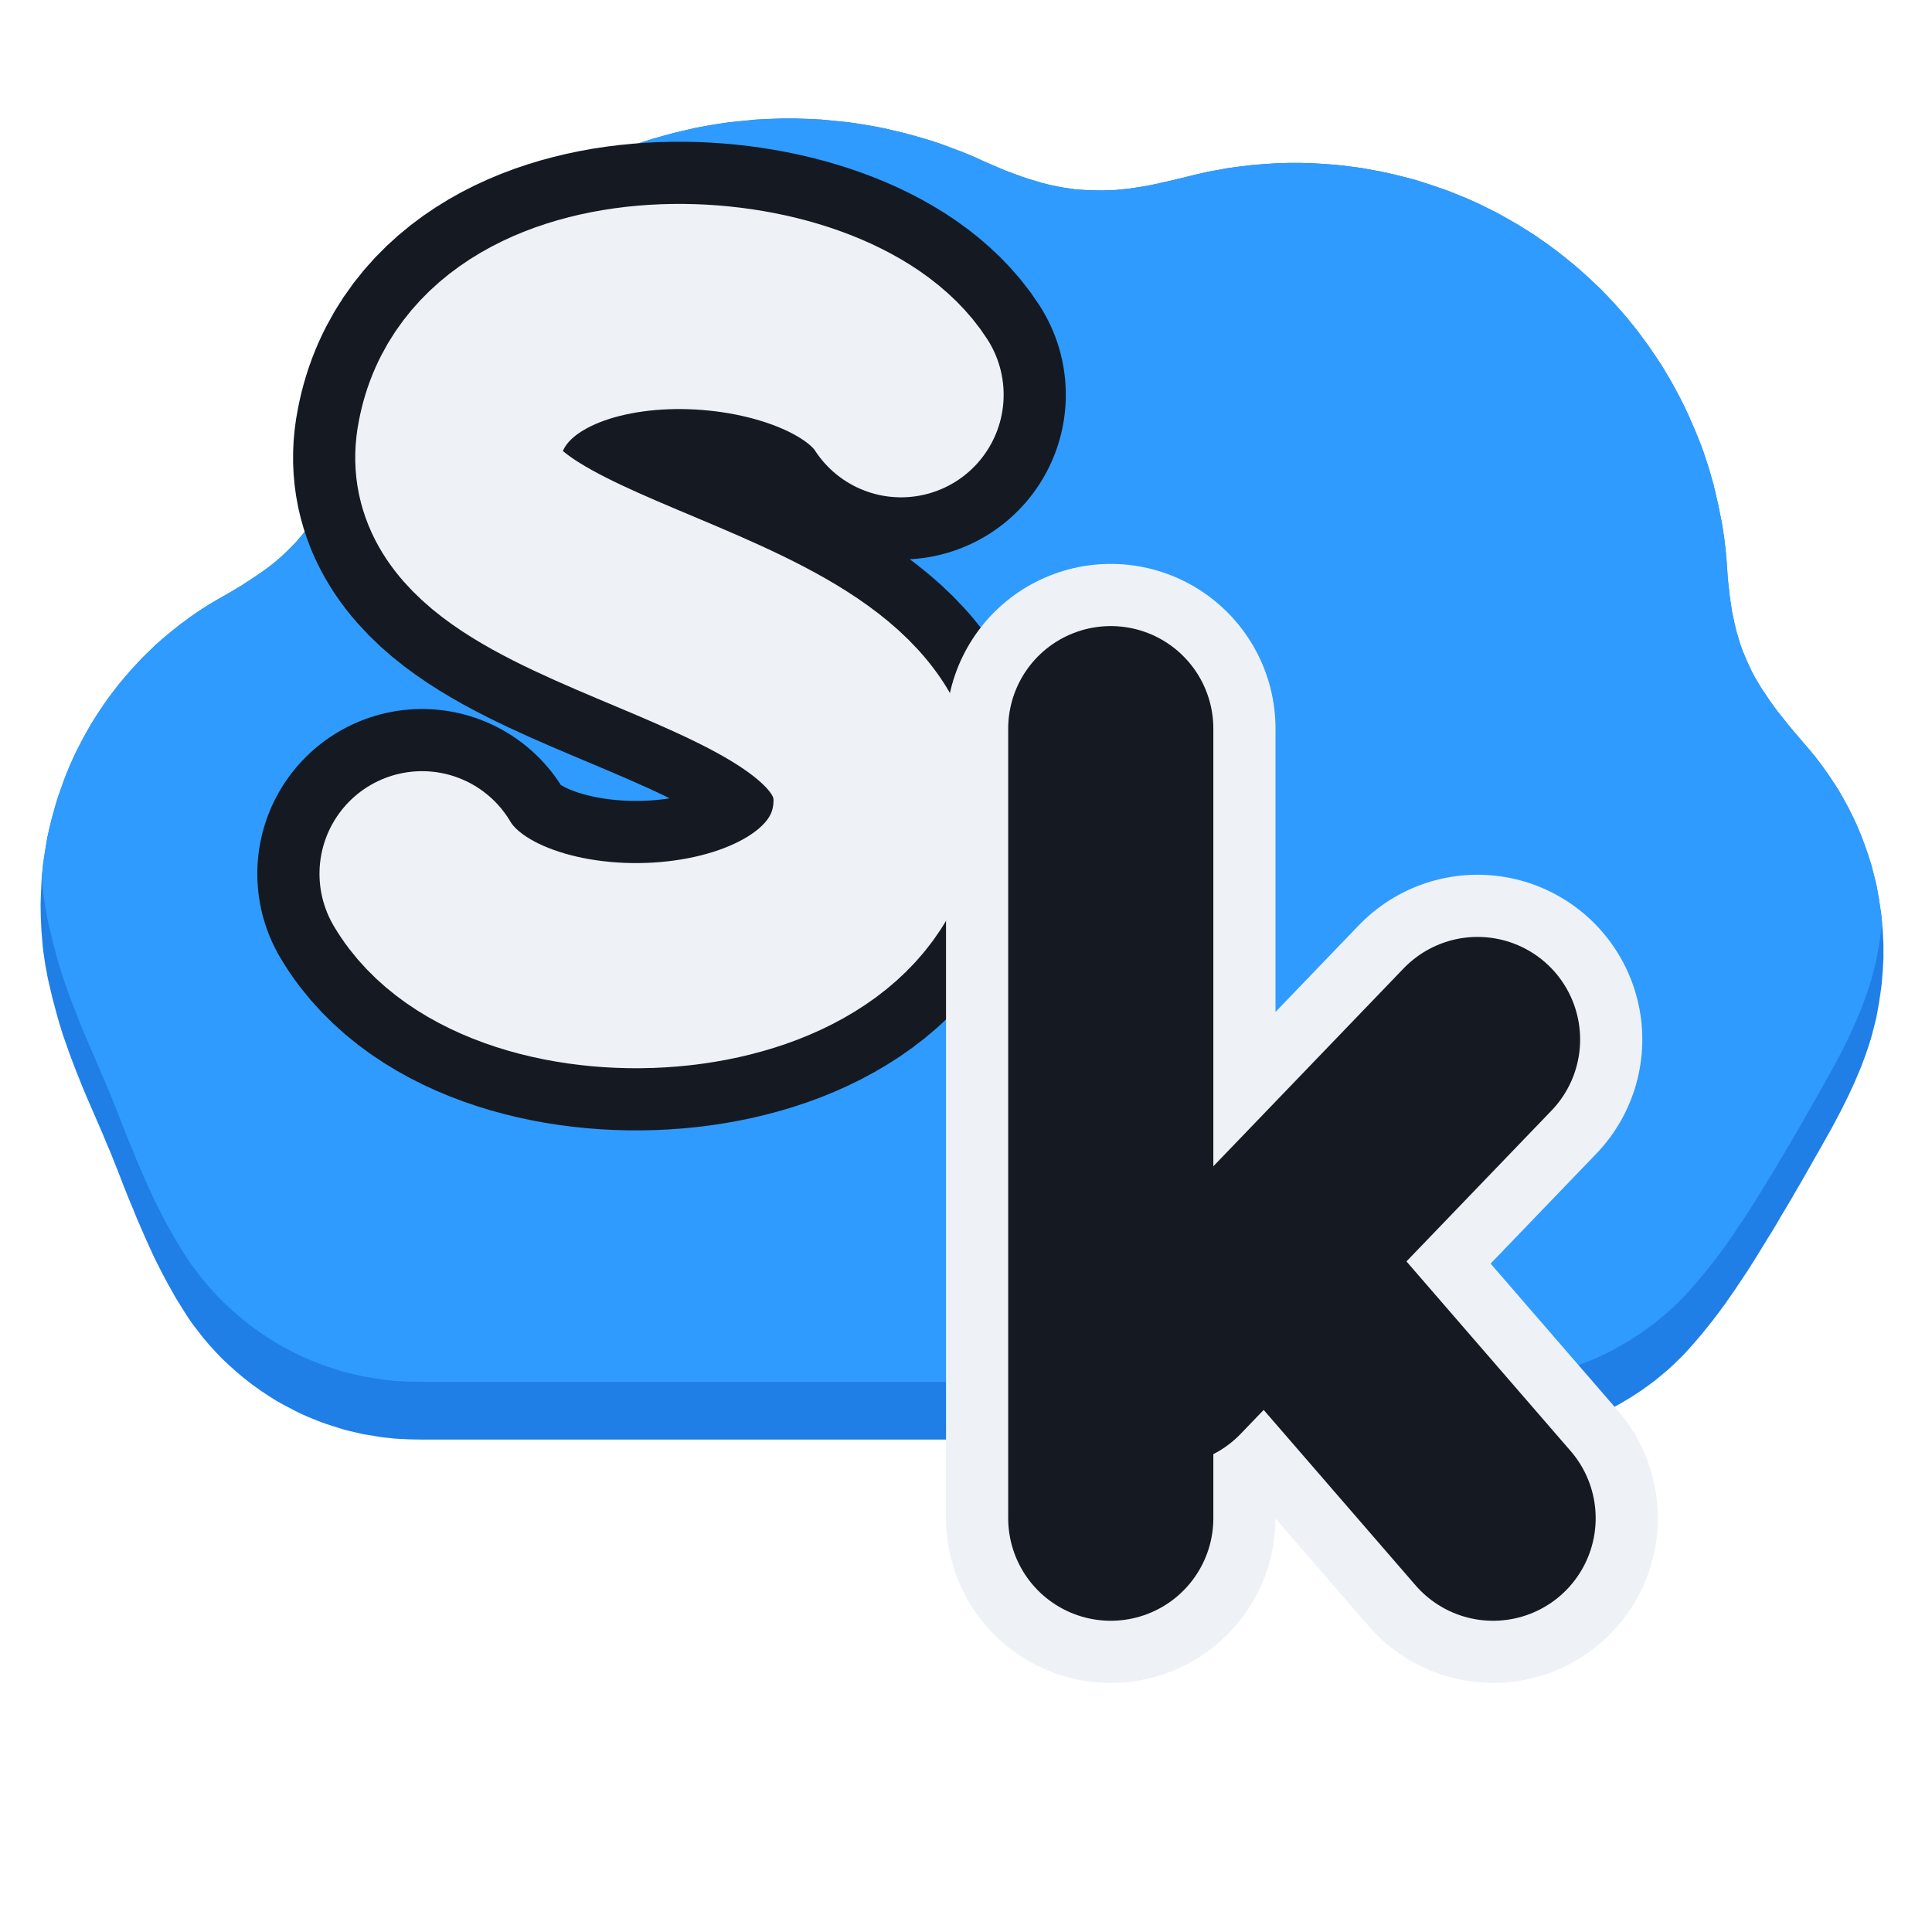
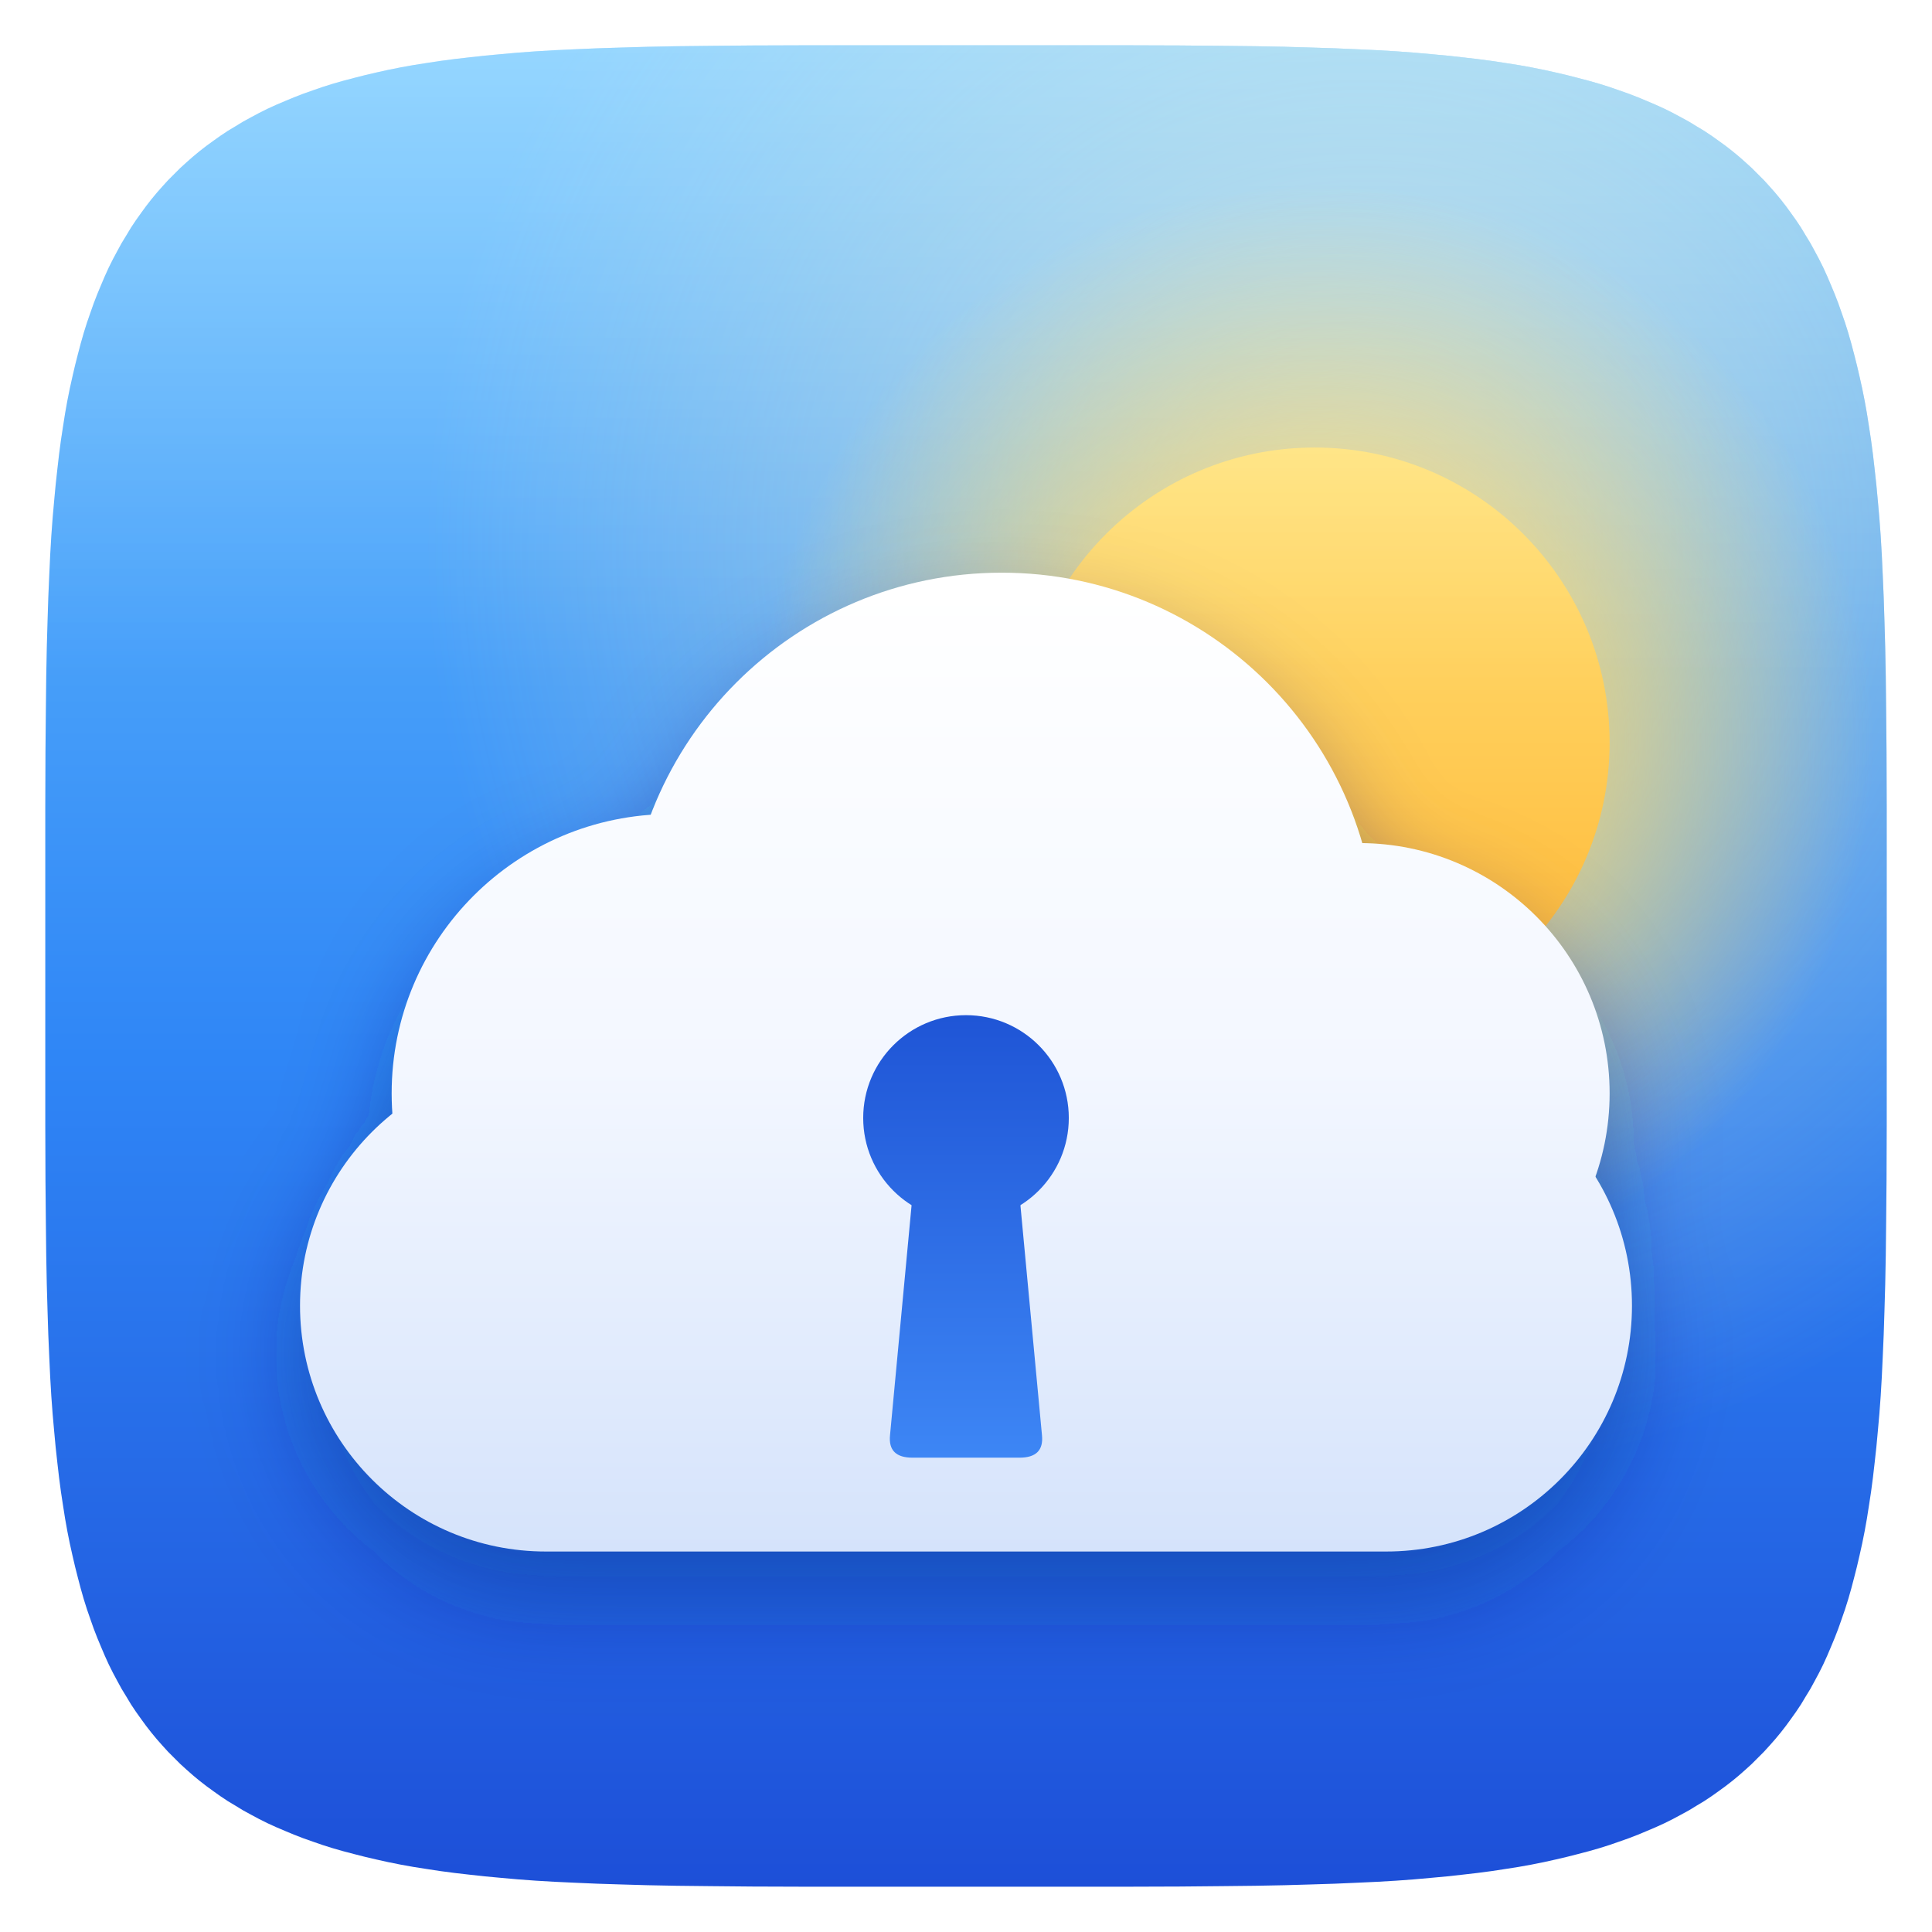
<svg xmlns="http://www.w3.org/2000/svg" viewBox="0 0 1024 1024">
-   <g transform="translate(512 512) scale(1.1768) translate(-541.8 -636.7)">
-     <defs>
-       <clipPath id="cb">
-         <path d="M126.0 592.2 L125.5 597.0 L125.2 603.0 L125.0 609.0 L125.1 615.0 L125.4 621.0 L125.9 627.0 L126.2 630.0 L127.1 636.0 L128.2 642.0 L129.0 645.5 L130.3 651.0 L131.9 657.0 L132.7 660.0 L134.5 666.0 L135.5 669.0 L137.6 675.0 L138.7 678.0 L141.0 684.0 L142.2 687.0 L144.0 691.5 L145.9 696.0 L147.2 699.0 L149.8 705.0 L151.1 708.0 L153.0 712.4 L154.9 717.0 L156.2 720.0 L158.6 726.0 L159.8 729.0 L162.0 734.7 L163.3 738.0 L165.0 742.2 L167.0 747.0 L168.2 750.0 L170.8 756.0 L172.1 759.0 L174.0 763.2 L176.2 768.0 L177.7 771.0 L180.0 775.5 L182.4 780.0 L184.1 783.0 L186.0 786.4 L189.0 791.2 L191.4 795.0 L193.5 798.0 L195.8 801.0 L198.1 804.0 L201.0 807.4 L204.0 810.7 L207.0 813.8 L210.0 816.6 L213.0 819.3 L216.2 822.0 L220.0 825.0 L224.2 828.0 L228.0 830.5 L231.0 832.4 L234.0 834.1 L239.5 837.0 L243.0 838.7 L246.0 840.0 L252.0 842.4 L255.0 843.4 L261.0 845.3 L264.0 846.1 L270.0 847.5 L276.0 848.5 L279.2 849.0 L285.0 849.6 L291.0 849.9 L297.0 850.0 L303.0 850.0 L309.0 850.0 L315.0 850.0 L321.0 850.0 L327.0 850.0 L333.0 850.0 L339.0 850.0 L345.0 850.0 L351.0 850.0 L357.0 850.0 L363.0 850.0 L369.0 850.0 L375.0 850.0 L381.0 850.0 L387.0 850.0 L393.0 850.0 L399.0 850.0 L405.0 850.0 L411.0 850.0 L417.0 850.0 L423.0 850.0 L429.0 850.0 L435.0 850.0 L441.0 850.0 L447.0 850.0 L453.0 850.0 L459.0 850.0 L465.0 850.0 L471.0 850.0 L477.0 850.0 L483.0 850.0 L489.0 850.0 L495.0 850.0 L501.0 850.0 L507.0 850.0 L513.0 850.0 L519.0 850.0 L525.0 850.0 L531.0 850.0 L537.0 850.0 L543.0 850.0 L549.0 850.0 L555.0 850.0 L561.0 850.0 L567.0 850.0 L573.0 850.0 L579.0 850.0 L585.0 850.0 L591.0 850.0 L597.0 850.0 L603.0 850.0 L609.0 850.0 L615.0 850.0 L621.0 850.0 L627.0 850.0 L633.0 850.0 L639.0 850.0 L645.0 850.0 L651.0 850.0 L657.0 850.0 L663.0 850.0 L669.0 850.0 L675.0 850.0 L681.0 850.0 L687.0 850.0 L693.0 850.0 L699.0 850.0 L705.0 850.0 L711.0 850.0 L717.0 850.0 L723.0 850.0 L729.0 850.0 L735.0 850.0 L741.0 850.0 L747.0 850.0 L753.0 850.0 L759.0 850.0 L765.0 850.0 L771.0 850.0 L777.0 850.0 L783.0 849.7 L789.0 849.2 L792.0 848.8 L798.0 847.9 L804.0 846.6 L807.0 845.8 L813.0 844.1 L816.2 843.0 L822.0 840.8 L825.0 839.6 L830.5 837.0 L834.0 835.2 L837.0 833.5 L841.2 831.0 L845.8 828.0 L849.0 825.7 L852.0 823.5 L855.0 821.0 L858.0 818.5 L861.0 815.7 L864.0 812.8 L867.0 809.6 L870.0 806.2 L873.0 802.7 L876.0 799.0 L879.0 795.2 L881.4 792.0 L883.6 789.0 L885.7 786.0 L888.0 782.7 L891.0 778.2 L893.8 774.0 L895.7 771.0 L897.6 768.0 L900.0 764.1 L903.0 759.2 L905.0 756.0 L906.8 753.0 L909.0 749.2 L912.0 744.2 L913.9 741.0 L915.6 738.0 L918.0 733.9 L920.8 729.0 L922.5 726.0 L924.2 723.0 L927.0 718.1 L929.3 714.0 L931.0 711.0 L933.0 707.3 L935.8 702.0 L937.3 699.0 L939.0 695.6 L941.6 690.0 L942.9 687.0 L945.0 682.0 L946.5 678.0 L948.0 673.7 L949.5 669.0 L951.0 663.2 L951.8 660.0 L952.9 654.0 L953.8 648.0 L954.2 645.0 L954.7 639.0 L955.0 633.0 L955.0 627.0 L954.7 621.0 L954.2 615.0 L953.8 612.0 L952.9 606.0 L951.8 600.0 L951.0 596.8 L949.5 591.0 L948.0 586.3 L946.5 582.0 L945.0 578.0 L942.9 573.0 L941.5 570.0 L939.0 565.0 L936.8 561.0 L935.1 558.0 L933.0 554.7 L930.0 550.2 L927.0 546.0 L924.0 542.1 L921.0 538.5 L918.0 535.0 L915.0 531.5 L912.1 528.0 L909.7 525.0 L907.3 522.0 L905.1 519.0 L903.0 516.0 L900.0 511.5 L897.3 507.0 L895.7 504.0 L894.0 500.4 L891.7 495.0 L890.6 492.0 L888.8 486.0 L888.0 482.7 L886.8 477.0 L885.9 471.0 L885.2 465.0 L884.9 462.0 L884.5 456.0 L884.0 450.0 L883.3 444.0 L882.4 438.0 L881.8 435.0 L880.6 429.0 L879.2 423.0 L878.5 420.0 L876.8 414.0 L875.9 411.0 L873.9 405.0 L872.8 402.0 L870.4 396.0 L869.1 393.0 L867.0 388.2 L865.0 384.0 L863.5 381.0 L861.0 376.3 L858.6 372.0 L856.8 369.0 L855.0 366.0 L852.0 361.5 L849.0 357.1 L846.7 354.0 L844.5 351.0 L842.1 348.0 L839.7 345.0 L837.0 341.9 L834.0 338.5 L831.0 335.3 L828.0 332.2 L825.0 329.3 L822.0 326.5 L819.0 323.8 L815.8 321.0 L812.1 318.0 L808.3 315.0 L804.3 312.0 L801.0 309.7 L798.0 307.6 L795.0 305.7 L790.7 303.0 L786.0 300.3 L783.0 298.6 L780.0 297.0 L774.0 294.0 L771.0 292.6 L767.4 291.0 L762.0 288.8 L759.0 287.6 L753.0 285.5 L750.0 284.5 L744.0 282.6 L741.0 281.8 L735.0 280.3 L729.3 279.0 L726.0 278.4 L720.0 277.3 L714.0 276.5 L709.7 276.0 L705.0 275.6 L699.0 275.2 L693.0 275.0 L687.0 275.0 L681.0 275.2 L675.0 275.6 L670.3 276.0 L666.0 276.5 L660.0 277.3 L654.0 278.4 L650.7 279.0 L645.0 280.3 L639.0 281.8 L636.0 282.5 L630.0 283.9 L624.9 285.0 L621.0 285.7 L615.0 286.6 L609.0 287.2 L603.0 287.4 L597.0 287.3 L591.0 286.9 L585.0 286.0 L580.0 285.0 L576.0 284.0 L570.0 282.2 L567.0 281.2 L561.0 279.0 L558.0 277.8 L553.8 276.0 L549.0 273.9 L546.0 272.5 L540.0 270.0 L537.0 268.9 L532.0 267.0 L528.0 265.6 L522.8 264.0 L519.0 262.9 L513.0 261.3 L510.0 260.6 L504.0 259.2 L498.0 258.1 L495.0 257.6 L489.0 256.7 L483.0 256.1 L477.0 255.5 L471.0 255.2 L465.0 255.0 L459.0 255.0 L453.0 255.2 L447.0 255.5 L441.0 256.1 L435.0 256.7 L429.0 257.6 L426.0 258.1 L420.0 259.2 L414.0 260.6 L411.0 261.3 L405.0 262.9 L401.2 264.0 L396.0 265.6 L392.0 267.0 L387.0 268.9 L384.0 270.0 L378.0 272.5 L375.0 273.9 L370.5 276.0 L366.0 278.2 L363.0 279.8 L359.0 282.0 L354.0 284.9 L351.0 286.7 L348.0 288.6 L344.4 291.0 L340.1 294.0 L336.0 297.0 L332.1 300.0 L328.4 303.0 L324.8 306.0 L321.4 309.0 L318.2 312.0 L315.0 315.0 L312.0 318.0 L309.1 321.0 L306.4 324.0 L303.7 327.0 L301.1 330.0 L298.7 333.0 L296.3 336.0 L291.8 342.0 L289.7 345.0 L287.6 348.0 L285.0 352.0 L282.0 356.8 L280.1 360.0 L278.4 363.0 L276.0 367.5 L273.7 372.0 L272.3 375.0 L270.0 379.9 L268.2 384.0 L267.0 387.1 L264.7 393.0 L263.7 396.0 L261.7 402.0 L260.8 405.0 L258.9 411.0 L257.9 414.0 L255.6 420.0 L254.4 423.0 L252.0 428.1 L249.9 432.0 L248.1 435.0 L246.0 438.2 L243.0 442.3 L240.0 445.8 L237.0 448.9 L234.0 451.8 L231.0 454.4 L228.0 456.8 L225.0 459.0 L220.6 462.0 L216.0 465.0 L213.0 466.8 L210.0 468.6 L205.8 471.0 L201.0 473.8 L198.0 475.7 L195.0 477.7 L191.7 480.0 L187.7 483.0 L183.9 486.0 L180.3 489.0 L177.0 491.9 L174.0 494.8 L171.0 497.7 L168.0 500.9 L165.2 504.0 L162.6 507.0 L160.1 510.0 L157.8 513.0 L155.5 516.0 L153.0 519.6 L150.0 524.1 L147.6 528.0 L145.9 531.0 L144.0 534.4 L141.1 540.0 L139.7 543.0 L138.0 546.8 L135.9 552.0 L134.8 555.0 L132.7 561.0 L131.8 564.0 L130.1 570.0 L129.0 574.5 L128.0 579.0 L127.0 585.0 L126.1 591.0Z" />
-       </clipPath>
-     </defs>
-     <path d="M126.0 592.2 L125.5 597.0 L125.2 603.0 L125.0 609.0 L125.1 615.0 L125.4 621.0 L125.9 627.0 L126.2 630.0 L127.1 636.0 L128.2 642.0 L129.0 645.5 L130.3 651.0 L131.9 657.0 L132.7 660.0 L134.5 666.0 L135.5 669.0 L137.6 675.0 L138.7 678.0 L141.0 684.0 L142.2 687.0 L144.0 691.5 L145.9 696.0 L147.2 699.0 L149.8 705.0 L151.1 708.0 L153.0 712.4 L154.9 717.0 L156.2 720.0 L158.6 726.0 L159.8 729.0 L162.0 734.7 L163.3 738.0 L165.0 742.2 L167.0 747.0 L168.2 750.0 L170.8 756.0 L172.1 759.0 L174.0 763.2 L176.2 768.0 L177.7 771.0 L180.0 775.5 L182.4 780.0 L184.1 783.0 L186.0 786.4 L189.0 791.2 L191.4 795.0 L193.5 798.0 L195.8 801.0 L198.1 804.0 L201.0 807.4 L204.0 810.7 L207.0 813.8 L210.0 816.6 L213.0 819.3 L216.2 822.0 L220.0 825.0 L224.2 828.0 L228.0 830.5 L231.0 832.4 L234.0 834.1 L239.5 837.0 L243.0 838.7 L246.0 840.0 L252.0 842.4 L255.0 843.4 L261.0 845.3 L264.0 846.1 L270.0 847.5 L276.0 848.5 L279.2 849.0 L285.0 849.6 L291.0 849.9 L297.0 850.0 L303.0 850.0 L309.0 850.0 L315.0 850.0 L321.0 850.0 L327.0 850.0 L333.0 850.0 L339.0 850.0 L345.0 850.0 L351.0 850.0 L357.0 850.0 L363.0 850.0 L369.0 850.0 L375.0 850.0 L381.0 850.0 L387.0 850.0 L393.0 850.0 L399.0 850.0 L405.0 850.0 L411.0 850.0 L417.0 850.0 L423.0 850.0 L429.0 850.0 L435.0 850.0 L441.0 850.0 L447.0 850.0 L453.0 850.0 L459.0 850.0 L465.0 850.0 L471.0 850.0 L477.0 850.0 L483.0 850.0 L489.0 850.0 L495.0 850.0 L501.0 850.0 L507.0 850.0 L513.0 850.0 L519.0 850.0 L525.0 850.0 L531.0 850.0 L537.0 850.0 L543.0 850.0 L549.0 850.0 L555.0 850.0 L561.0 850.0 L567.0 850.0 L573.0 850.0 L579.0 850.0 L585.0 850.0 L591.0 850.0 L597.0 850.0 L603.0 850.0 L609.0 850.0 L615.0 850.0 L621.0 850.0 L627.0 850.0 L633.0 850.0 L639.0 850.0 L645.0 850.0 L651.0 850.0 L657.0 850.0 L663.0 850.0 L669.0 850.0 L675.0 850.0 L681.0 850.0 L687.0 850.0 L693.0 850.0 L699.0 850.0 L705.0 850.0 L711.0 850.0 L717.0 850.0 L723.0 850.0 L729.0 850.0 L735.0 850.0 L741.0 850.0 L747.0 850.0 L753.0 850.0 L759.0 850.0 L765.0 850.0 L771.0 850.0 L777.0 850.0 L783.0 849.7 L789.0 849.2 L792.0 848.8 L798.0 847.9 L804.0 846.6 L807.0 845.8 L813.0 844.1 L816.2 843.0 L822.0 840.8 L825.0 839.6 L830.5 837.0 L834.0 835.2 L837.0 833.5 L841.2 831.0 L845.8 828.0 L849.0 825.7 L852.0 823.5 L855.0 821.0 L858.0 818.5 L861.0 815.7 L864.0 812.8 L867.0 809.6 L870.0 806.2 L873.0 802.7 L876.0 799.0 L879.0 795.2 L881.4 792.0 L883.6 789.0 L885.7 786.0 L888.0 782.7 L891.0 778.2 L893.8 774.0 L895.7 771.0 L897.6 768.0 L900.0 764.1 L903.0 759.2 L905.0 756.0 L906.8 753.0 L909.0 749.2 L912.0 744.2 L913.9 741.0 L915.6 738.0 L918.0 733.9 L920.8 729.0 L922.5 726.0 L924.2 723.0 L927.0 718.1 L929.3 714.0 L931.0 711.0 L933.0 707.3 L935.8 702.0 L937.3 699.0 L939.0 695.6 L941.6 690.0 L942.9 687.0 L945.0 682.0 L946.5 678.0 L948.0 673.7 L949.5 669.0 L951.0 663.2 L951.8 660.0 L952.9 654.0 L953.8 648.0 L954.2 645.0 L954.7 639.0 L955.0 633.0 L955.0 627.0 L954.7 621.0 L954.2 615.0 L953.8 612.0 L952.9 606.0 L951.8 600.0 L951.0 596.8 L949.5 591.0 L948.0 586.3 L946.5 582.0 L945.0 578.0 L942.9 573.0 L941.5 570.0 L939.0 565.0 L936.8 561.0 L935.1 558.0 L933.0 554.7 L930.0 550.2 L927.0 546.0 L924.0 542.1 L921.0 538.5 L918.0 535.0 L915.0 531.5 L912.1 528.0 L909.7 525.0 L907.3 522.0 L905.1 519.0 L903.0 516.0 L900.0 511.5 L897.3 507.0 L895.7 504.0 L894.0 500.4 L891.7 495.0 L890.6 492.0 L888.8 486.0 L888.0 482.7 L886.8 477.0 L885.9 471.0 L885.2 465.0 L884.9 462.0 L884.5 456.0 L884.0 450.0 L883.3 444.0 L882.4 438.0 L881.8 435.0 L880.6 429.0 L879.2 423.0 L878.5 420.0 L876.8 414.0 L875.9 411.0 L873.9 405.0 L872.8 402.0 L870.4 396.0 L869.1 393.0 L867.0 388.2 L865.0 384.0 L863.5 381.0 L861.0 376.3 L858.6 372.0 L856.8 369.0 L855.0 366.0 L852.0 361.5 L849.0 357.1 L846.7 354.0 L844.5 351.0 L842.1 348.0 L839.7 345.0 L837.0 341.9 L834.0 338.5 L831.0 335.3 L828.0 332.2 L825.0 329.3 L822.0 326.5 L819.0 323.8 L815.8 321.0 L812.1 318.0 L808.3 315.0 L804.3 312.0 L801.0 309.7 L798.0 307.6 L795.0 305.7 L790.7 303.0 L786.0 300.3 L783.0 298.6 L780.0 297.0 L774.0 294.0 L771.0 292.6 L767.4 291.0 L762.0 288.8 L759.0 287.6 L753.0 285.5 L750.0 284.5 L744.0 282.6 L741.0 281.8 L735.0 280.3 L729.3 279.0 L726.0 278.4 L720.0 277.3 L714.0 276.5 L709.7 276.0 L705.0 275.6 L699.0 275.2 L693.0 275.0 L687.0 275.0 L681.0 275.2 L675.0 275.6 L670.3 276.0 L666.0 276.5 L660.0 277.3 L654.0 278.4 L650.7 279.0 L645.0 280.3 L639.0 281.8 L636.0 282.5 L630.0 283.9 L624.9 285.0 L621.0 285.7 L615.0 286.6 L609.0 287.2 L603.0 287.4 L597.0 287.3 L591.0 286.9 L585.0 286.0 L580.0 285.0 L576.0 284.0 L570.0 282.2 L567.0 281.2 L561.0 279.0 L558.0 277.8 L553.8 276.0 L549.0 273.9 L546.0 272.5 L540.0 270.0 L537.0 268.9 L532.0 267.0 L528.0 265.6 L522.8 264.0 L519.0 262.9 L513.0 261.3 L510.0 260.6 L504.0 259.2 L498.0 258.1 L495.0 257.6 L489.0 256.7 L483.0 256.1 L477.0 255.5 L471.0 255.2 L465.0 255.0 L459.0 255.0 L453.0 255.2 L447.0 255.5 L441.0 256.1 L435.0 256.7 L429.0 257.6 L426.0 258.1 L420.0 259.2 L414.0 260.6 L411.0 261.3 L405.0 262.9 L401.2 264.0 L396.0 265.6 L392.0 267.0 L387.0 268.9 L384.0 270.0 L378.0 272.5 L375.0 273.9 L370.5 276.0 L366.0 278.2 L363.0 279.8 L359.0 282.0 L354.0 284.9 L351.0 286.7 L348.0 288.6 L344.4 291.0 L340.1 294.0 L336.0 297.0 L332.1 300.0 L328.4 303.0 L324.8 306.0 L321.4 309.0 L318.2 312.0 L315.0 315.0 L312.0 318.0 L309.1 321.0 L306.4 324.0 L303.7 327.0 L301.1 330.0 L298.7 333.0 L296.3 336.0 L291.8 342.0 L289.7 345.0 L287.6 348.0 L285.0 352.0 L282.0 356.8 L280.1 360.0 L278.4 363.0 L276.0 367.5 L273.7 372.0 L272.3 375.0 L270.0 379.9 L268.2 384.0 L267.0 387.1 L264.7 393.0 L263.7 396.0 L261.7 402.0 L260.8 405.0 L258.9 411.0 L257.9 414.0 L255.6 420.0 L254.4 423.0 L252.0 428.1 L249.9 432.0 L248.1 435.0 L246.0 438.2 L243.0 442.3 L240.0 445.8 L237.0 448.9 L234.0 451.8 L231.0 454.4 L228.0 456.8 L225.0 459.0 L220.6 462.0 L216.0 465.0 L213.0 466.8 L210.0 468.6 L205.8 471.0 L201.0 473.8 L198.0 475.7 L195.0 477.7 L191.7 480.0 L187.7 483.0 L183.9 486.0 L180.3 489.0 L177.0 491.9 L174.0 494.8 L171.0 497.7 L168.0 500.9 L165.2 504.0 L162.6 507.0 L160.1 510.0 L157.8 513.0 L155.5 516.0 L153.0 519.6 L150.0 524.1 L147.6 528.0 L145.9 531.0 L144.0 534.4 L141.1 540.0 L139.7 543.0 L138.0 546.8 L135.9 552.0 L134.8 555.0 L132.7 561.0 L131.8 564.0 L130.1 570.0 L129.0 574.5 L128.0 579.0 L127.0 585.0 L126.1 591.0Z" fill="#1F7FE6" />
-     <g clip-path="url(#cb)">
-       <path d="M126.0 592.2 L125.5 597.0 L125.2 603.0 L125.0 609.0 L125.1 615.0 L125.4 621.0 L125.9 627.0 L126.2 630.0 L127.1 636.0 L128.2 642.0 L129.0 645.5 L130.3 651.0 L131.9 657.0 L132.7 660.0 L134.5 666.0 L135.5 669.0 L137.6 675.0 L138.7 678.0 L141.0 684.0 L142.2 687.0 L144.0 691.5 L145.9 696.0 L147.2 699.0 L149.8 705.0 L151.1 708.0 L153.0 712.4 L154.9 717.0 L156.2 720.0 L158.6 726.0 L159.8 729.0 L162.0 734.7 L163.3 738.0 L165.0 742.2 L167.0 747.0 L168.2 750.0 L170.8 756.0 L172.1 759.0 L174.0 763.2 L176.2 768.0 L177.7 771.0 L180.0 775.5 L182.4 780.0 L184.1 783.0 L186.0 786.4 L189.0 791.2 L191.4 795.0 L193.5 798.0 L195.8 801.0 L198.1 804.0 L201.0 807.4 L204.0 810.7 L207.0 813.8 L210.0 816.6 L213.0 819.3 L216.2 822.0 L220.0 825.0 L224.2 828.0 L228.0 830.5 L231.0 832.4 L234.0 834.1 L239.5 837.0 L243.0 838.7 L246.0 840.0 L252.0 842.4 L255.0 843.4 L261.0 845.3 L264.0 846.1 L270.0 847.5 L276.0 848.5 L279.2 849.0 L285.0 849.6 L291.0 849.9 L297.0 850.0 L303.0 850.0 L309.0 850.0 L315.0 850.0 L321.0 850.0 L327.0 850.0 L333.0 850.0 L339.0 850.0 L345.0 850.0 L351.0 850.0 L357.0 850.0 L363.0 850.0 L369.0 850.0 L375.0 850.0 L381.0 850.0 L387.0 850.0 L393.0 850.0 L399.0 850.0 L405.0 850.0 L411.0 850.0 L417.0 850.0 L423.0 850.0 L429.0 850.0 L435.0 850.0 L441.0 850.0 L447.0 850.0 L453.0 850.0 L459.0 850.0 L465.0 850.0 L471.0 850.0 L477.0 850.0 L483.0 850.0 L489.0 850.0 L495.0 850.0 L501.0 850.0 L507.0 850.0 L513.0 850.0 L519.0 850.0 L525.0 850.0 L531.0 850.0 L537.0 850.0 L543.0 850.0 L549.0 850.0 L555.0 850.0 L561.0 850.0 L567.0 850.0 L573.0 850.0 L579.0 850.0 L585.0 850.0 L591.0 850.0 L597.0 850.0 L603.0 850.0 L609.0 850.0 L615.0 850.0 L621.0 850.0 L627.0 850.0 L633.0 850.0 L639.0 850.0 L645.0 850.0 L651.0 850.0 L657.0 850.0 L663.0 850.0 L669.0 850.0 L675.0 850.0 L681.0 850.0 L687.0 850.0 L693.0 850.0 L699.0 850.0 L705.0 850.0 L711.0 850.0 L717.0 850.0 L723.0 850.0 L729.0 850.0 L735.0 850.0 L741.0 850.0 L747.0 850.0 L753.0 850.0 L759.0 850.0 L765.0 850.0 L771.0 850.0 L777.0 850.0 L783.0 849.7 L789.0 849.2 L792.0 848.8 L798.0 847.9 L804.0 846.6 L807.0 845.8 L813.0 844.1 L816.2 843.0 L822.0 840.8 L825.0 839.6 L830.5 837.0 L834.0 835.2 L837.0 833.5 L841.2 831.0 L845.8 828.0 L849.0 825.7 L852.0 823.5 L855.0 821.0 L858.0 818.5 L861.0 815.7 L864.0 812.8 L867.0 809.6 L870.0 806.2 L873.0 802.7 L876.0 799.0 L879.0 795.2 L881.4 792.0 L883.6 789.0 L885.7 786.0 L888.0 782.7 L891.0 778.2 L893.8 774.0 L895.7 771.0 L897.6 768.0 L900.0 764.1 L903.0 759.2 L905.0 756.0 L906.8 753.0 L909.0 749.2 L912.0 744.2 L913.9 741.0 L915.6 738.0 L918.0 733.9 L920.8 729.0 L922.5 726.0 L924.2 723.0 L927.0 718.1 L929.3 714.0 L931.0 711.0 L933.0 707.3 L935.8 702.0 L937.3 699.0 L939.0 695.6 L941.6 690.0 L942.9 687.0 L945.0 682.0 L946.5 678.0 L948.0 673.7 L949.5 669.0 L951.0 663.2 L951.8 660.0 L952.9 654.0 L953.8 648.0 L954.2 645.0 L954.7 639.0 L955.0 633.0 L955.0 627.0 L954.7 621.0 L954.2 615.0 L953.8 612.0 L952.9 606.0 L951.8 600.0 L951.0 596.8 L949.5 591.0 L948.0 586.3 L946.5 582.0 L945.0 578.0 L942.9 573.0 L941.5 570.0 L939.0 565.0 L936.8 561.0 L935.1 558.0 L933.0 554.7 L930.0 550.2 L927.0 546.0 L924.0 542.1 L921.0 538.5 L918.0 535.0 L915.0 531.5 L912.1 528.0 L909.7 525.0 L907.3 522.0 L905.1 519.0 L903.0 516.0 L900.0 511.5 L897.3 507.0 L895.7 504.0 L894.0 500.4 L891.7 495.0 L890.6 492.0 L888.8 486.0 L888.0 482.7 L886.8 477.0 L885.9 471.0 L885.2 465.0 L884.9 462.0 L884.5 456.0 L884.0 450.0 L883.3 444.0 L882.4 438.0 L881.8 435.0 L880.6 429.0 L879.2 423.0 L878.5 420.0 L876.8 414.0 L875.9 411.0 L873.9 405.0 L872.8 402.0 L870.4 396.0 L869.1 393.0 L867.0 388.2 L865.0 384.0 L863.5 381.0 L861.0 376.3 L858.6 372.0 L856.8 369.0 L855.0 366.0 L852.0 361.5 L849.0 357.1 L846.7 354.0 L844.5 351.0 L842.1 348.0 L839.7 345.0 L837.0 341.9 L834.0 338.5 L831.0 335.3 L828.0 332.2 L825.0 329.3 L822.0 326.5 L819.0 323.8 L815.8 321.0 L812.1 318.0 L808.3 315.0 L804.3 312.0 L801.0 309.7 L798.0 307.6 L795.0 305.7 L790.7 303.0 L786.0 300.3 L783.0 298.6 L780.0 297.0 L774.0 294.0 L771.0 292.6 L767.4 291.0 L762.0 288.8 L759.0 287.6 L753.0 285.5 L750.0 284.5 L744.0 282.6 L741.0 281.8 L735.0 280.3 L729.3 279.0 L726.0 278.4 L720.0 277.3 L714.0 276.5 L709.7 276.0 L705.0 275.6 L699.0 275.2 L693.0 275.0 L687.0 275.0 L681.0 275.2 L675.0 275.6 L670.3 276.0 L666.0 276.5 L660.0 277.3 L654.0 278.4 L650.7 279.0 L645.0 280.3 L639.0 281.8 L636.0 282.5 L630.0 283.9 L624.9 285.0 L621.0 285.7 L615.0 286.6 L609.0 287.2 L603.0 287.4 L597.0 287.3 L591.0 286.9 L585.0 286.0 L580.0 285.0 L576.0 284.0 L570.0 282.2 L567.0 281.2 L561.0 279.0 L558.0 277.8 L553.8 276.0 L549.0 273.9 L546.0 272.5 L540.0 270.0 L537.0 268.9 L532.0 267.0 L528.0 265.6 L522.8 264.0 L519.0 262.9 L513.0 261.3 L510.0 260.6 L504.0 259.2 L498.0 258.1 L495.0 257.6 L489.0 256.7 L483.0 256.1 L477.0 255.5 L471.0 255.2 L465.0 255.0 L459.0 255.0 L453.0 255.2 L447.0 255.5 L441.0 256.1 L435.0 256.7 L429.0 257.6 L426.0 258.1 L420.0 259.2 L414.0 260.6 L411.0 261.3 L405.0 262.9 L401.2 264.0 L396.0 265.6 L392.0 267.0 L387.0 268.9 L384.0 270.0 L378.0 272.5 L375.0 273.9 L370.5 276.0 L366.0 278.2 L363.0 279.8 L359.0 282.0 L354.0 284.9 L351.0 286.7 L348.0 288.6 L344.4 291.0 L340.1 294.0 L336.0 297.0 L332.1 300.0 L328.4 303.0 L324.8 306.0 L321.4 309.0 L318.2 312.0 L315.0 315.0 L312.0 318.0 L309.1 321.0 L306.4 324.0 L303.7 327.0 L301.1 330.0 L298.7 333.0 L296.3 336.0 L291.8 342.0 L289.7 345.0 L287.6 348.0 L285.0 352.0 L282.0 356.8 L280.1 360.0 L278.4 363.0 L276.0 367.5 L273.7 372.0 L272.3 375.0 L270.0 379.9 L268.2 384.0 L267.0 387.1 L264.7 393.0 L263.7 396.0 L261.7 402.0 L260.8 405.0 L258.9 411.0 L257.9 414.0 L255.6 420.0 L254.4 423.0 L252.0 428.1 L249.9 432.0 L248.1 435.0 L246.0 438.2 L243.0 442.3 L240.0 445.8 L237.0 448.9 L234.0 451.8 L231.0 454.4 L228.0 456.8 L225.0 459.0 L220.6 462.0 L216.0 465.0 L213.0 466.8 L210.0 468.6 L205.8 471.0 L201.0 473.8 L198.0 475.7 L195.0 477.7 L191.7 480.0 L187.7 483.0 L183.9 486.0 L180.3 489.0 L177.0 491.9 L174.0 494.8 L171.0 497.7 L168.0 500.9 L165.2 504.0 L162.6 507.0 L160.1 510.0 L157.8 513.0 L155.5 516.0 L153.0 519.6 L150.0 524.1 L147.6 528.0 L145.9 531.0 L144.0 534.4 L141.1 540.0 L139.7 543.0 L138.0 546.8 L135.9 552.0 L134.8 555.0 L132.7 561.0 L131.8 564.0 L130.1 570.0 L129.0 574.5 L128.0 579.0 L127.0 585.0 L126.1 591.0Z" fill="#2F9BFF" transform="translate(0 -26)" />
-     </g>
-     <g transform="translate(530 590) scale(.70) translate(-450 -470)">
-       <g transform="translate(74 70) scale(1.34)">
-         <path d="M262 74C226 18 66 10 50 96C34 176 252 178 250 270C248 362 72 372 32 304" fill="none" stroke="#151A22" stroke-width="158.209" stroke-linecap="round" stroke-linejoin="round" />
-         <path d="M262 74C226 18 66 10 50 96C34 176 252 178 250 270C248 362 72 372 32 304" fill="none" stroke="#EEF2F7" stroke-width="98.507" stroke-linecap="round" stroke-linejoin="round" />
-       </g>
-       <g transform="translate(560 560)">
-         <path d="M0 -176V332" fill="none" stroke="#EEF2F7" stroke-width="212" stroke-linecap="round" stroke-linejoin="round" />
-         <path d="M236 24L36 232" fill="none" stroke="#EEF2F7" stroke-width="212" stroke-linecap="round" stroke-linejoin="round" />
-         <path d="M104 168L246 332" fill="none" stroke="#EEF2F7" stroke-width="212" stroke-linecap="round" stroke-linejoin="round" />
-         <path d="M0 -176V332" fill="none" stroke="#151A22" stroke-width="132" stroke-linecap="round" stroke-linejoin="round" />
-         <path d="M236 24L36 232" fill="none" stroke="#151A22" stroke-width="132" stroke-linecap="round" stroke-linejoin="round" />
-         <path d="M104 168L246 332" fill="none" stroke="#151A22" stroke-width="132" stroke-linecap="round" stroke-linejoin="round" />
+   <defs>
+     <linearGradient id="sky" gradientUnits="userSpaceOnUse" x1="512" y1="924" x2="512" y2="100">
+       <stop offset="0" stop-color="#6CC6FF" />
+       <stop offset="0.55" stop-color="#2F86F6" />
+       <stop offset="1" stop-color="#1D4FD8" />
+     </linearGradient>
+     <radialGradient id="glow" gradientUnits="userSpaceOnUse" cx="690" cy="700" r="420">
+       <stop offset="0" stop-color="#FFF2C4" stop-opacity="0.55" />
+       <stop offset="1" stop-color="#FFF2C4" stop-opacity="0" />
+     </radialGradient>
+     <radialGradient id="halo" gradientUnits="userSpaceOnUse" cx="668" cy="612" r="250">
+       <stop offset="0.48" stop-color="#FFD866" stop-opacity="0.65" />
+       <stop offset="1" stop-color="#FFD866" stop-opacity="0" />
+     </radialGradient>
+     <linearGradient id="sun" gradientUnits="userSpaceOnUse" x1="668" y1="744" x2="668" y2="480">
+       <stop offset="0" stop-color="#FFE27A" />
+       <stop offset="1" stop-color="#FFB531" />
+     </linearGradient>
+     <linearGradient id="cloud" gradientUnits="userSpaceOnUse" x1="512" y1="682" x2="512" y2="250">
+       <stop offset="0" stop-color="#FFFFFF" />
+       <stop offset="0.5" stop-color="#F3F7FF" />
+       <stop offset="1" stop-color="#D5E3FB" />
+     </linearGradient>
+     <linearGradient id="key" gradientUnits="userSpaceOnUse" x1="512" y1="490" x2="512" y2="292">
+       <stop offset="0" stop-color="#1F55D6" />
+       <stop offset="1" stop-color="#3D86F5" />
+     </linearGradient>
+     <linearGradient id="sheen" gradientUnits="userSpaceOnUse" x1="512" y1="924" x2="512" y2="640">
+       <stop offset="0" stop-color="#FFFFFF" stop-opacity="0.28" />
+       <stop offset="1" stop-color="#FFFFFF" stop-opacity="0" />
+     </linearGradient>
+     <filter id="soft" x="-20%" y="-20%" width="140%" height="140%">
+       <feGaussianBlur stdDeviation="23" />
+     </filter>
+   </defs>
+   <g transform="matrix(1 0 0 -1 0 1024)">
+     <clipPath id="tile">
+       <path d="M1000.0 512.0 L1000.0 595.9 L999.9 625.5 L999.7 647.3 L999.5 665.3 L999.2 680.9 L998.8 694.8 L998.4 707.4 L997.9 719.0 L997.4 729.8 L996.8 740.0 L996.1 749.5 L995.3 758.5 L994.5 767.1 L993.6 775.3 L992.7 783.1 L991.7 790.7 L990.6 797.9 L989.5 804.9 L988.3 811.6 L987.0 818.1 L985.6 824.4 L984.2 830.4 L982.7 836.3 L981.2 842.0 L979.6 847.6 L977.9 853.0 L976.1 858.2 L974.3 863.3 L972.4 868.2 L970.4 873.0 L968.4 877.7 L966.3 882.3 L964.1 886.7 L961.8 891.0 L959.5 895.2 L957.0 899.3 L954.6 903.3 L952.0 907.2 L949.3 911.0 L946.6 914.7 L943.8 918.3 L940.9 921.8 L937.9 925.2 L934.9 928.5 L931.7 931.7 L928.5 934.9 L925.2 937.9 L921.8 940.9 L918.3 943.8 L914.7 946.6 L911.0 949.3 L907.2 952.0 L903.3 954.6 L899.3 957.0 L895.2 959.5 L891.0 961.8 L886.7 964.1 L882.3 966.3 L877.7 968.4 L873.0 970.4 L868.2 972.4 L863.3 974.3 L858.2 976.1 L853.0 977.9 L847.6 979.6 L842.0 981.2 L836.3 982.7 L830.4 984.2 L824.4 985.6 L818.1 987.0 L811.6 988.3 L804.9 989.5 L797.9 990.6 L790.7 991.7 L783.1 992.7 L775.3 993.6 L767.1 994.5 L758.5 995.3 L749.5 996.1 L740.0 996.8 L729.8 997.4 L719.0 997.9 L707.4 998.4 L694.8 998.8 L680.9 999.2 L665.3 999.5 L647.3 999.7 L625.5 999.9 L595.9 1000.0 L512.0 1000.0 L428.1 1000.0 L398.5 999.9 L376.7 999.7 L358.7 999.5 L343.1 999.2 L329.2 998.8 L316.6 998.4 L305.0 997.9 L294.2 997.4 L284.0 996.8 L274.5 996.1 L265.5 995.3 L256.9 994.5 L248.7 993.6 L240.9 992.7 L233.3 991.7 L226.1 990.6 L219.1 989.5 L212.4 988.3 L205.9 987.0 L199.6 985.6 L193.6 984.2 L187.7 982.7 L182.0 981.2 L176.4 979.6 L171.0 977.9 L165.8 976.1 L160.7 974.3 L155.8 972.4 L151.0 970.4 L146.3 968.4 L141.7 966.3 L137.3 964.1 L133.0 961.8 L128.8 959.5 L124.7 957.0 L120.7 954.6 L116.8 952.0 L113.0 949.3 L109.3 946.6 L105.7 943.8 L102.2 940.9 L98.8 937.9 L95.5 934.9 L92.3 931.7 L89.1 928.5 L86.1 925.2 L83.1 921.8 L80.2 918.3 L77.4 914.7 L74.7 911.0 L72.0 907.2 L69.4 903.3 L67.0 899.3 L64.5 895.2 L62.2 891.0 L59.9 886.7 L57.7 882.3 L55.6 877.7 L53.6 873.0 L51.6 868.2 L49.7 863.3 L47.9 858.2 L46.1 853.0 L44.4 847.6 L42.8 842.0 L41.3 836.3 L39.8 830.4 L38.4 824.4 L37.0 818.1 L35.7 811.6 L34.5 804.9 L33.4 797.9 L32.3 790.7 L31.3 783.1 L30.4 775.3 L29.5 767.1 L28.7 758.5 L27.9 749.5 L27.2 740.0 L26.6 729.8 L26.1 719.0 L25.6 707.4 L25.2 694.8 L24.8 680.9 L24.5 665.3 L24.3 647.3 L24.1 625.5 L24.0 595.9 L24.0 512.0 L24.0 428.1 L24.1 398.5 L24.3 376.7 L24.5 358.7 L24.8 343.1 L25.2 329.2 L25.6 316.6 L26.1 305.0 L26.6 294.2 L27.2 284.0 L27.9 274.5 L28.7 265.5 L29.5 256.9 L30.4 248.7 L31.3 240.9 L32.3 233.3 L33.4 226.1 L34.5 219.1 L35.7 212.4 L37.0 205.9 L38.4 199.6 L39.8 193.6 L41.3 187.7 L42.8 182.0 L44.4 176.4 L46.1 171.0 L47.9 165.8 L49.7 160.7 L51.6 155.8 L53.6 151.0 L55.6 146.3 L57.7 141.7 L59.9 137.3 L62.2 133.0 L64.5 128.8 L67.0 124.7 L69.4 120.7 L72.0 116.8 L74.7 113.0 L77.4 109.3 L80.2 105.7 L83.1 102.2 L86.1 98.8 L89.1 95.5 L92.3 92.3 L95.5 89.1 L98.8 86.1 L102.2 83.1 L105.7 80.2 L109.3 77.4 L113.0 74.7 L116.8 72.0 L120.7 69.4 L124.7 67.0 L128.8 64.5 L133.0 62.2 L137.3 59.9 L141.7 57.7 L146.3 55.6 L151.0 53.6 L155.8 51.6 L160.7 49.7 L165.8 47.9 L171.0 46.1 L176.4 44.4 L182.0 42.8 L187.7 41.3 L193.6 39.8 L199.6 38.4 L205.9 37.0 L212.4 35.7 L219.1 34.5 L226.1 33.4 L233.3 32.3 L240.9 31.3 L248.7 30.4 L256.9 29.5 L265.5 28.7 L274.5 27.9 L284.0 27.2 L294.2 26.6 L305.0 26.1 L316.6 25.6 L329.2 25.2 L343.1 24.8 L358.7 24.5 L376.7 24.3 L398.5 24.1 L428.1 24.0 L512.0 24.0 L595.9 24.0 L625.5 24.1 L647.3 24.3 L665.3 24.5 L680.9 24.8 L694.8 25.2 L707.4 25.6 L719.0 26.1 L729.8 26.6 L740.0 27.2 L749.5 27.9 L758.5 28.7 L767.1 29.5 L775.3 30.4 L783.1 31.3 L790.7 32.3 L797.9 33.4 L804.9 34.5 L811.6 35.7 L818.1 37.0 L824.4 38.4 L830.4 39.8 L836.3 41.3 L842.0 42.8 L847.6 44.4 L853.0 46.1 L858.2 47.9 L863.3 49.7 L868.2 51.6 L873.0 53.6 L877.7 55.6 L882.3 57.7 L886.7 59.9 L891.0 62.2 L895.2 64.5 L899.3 67.0 L903.3 69.4 L907.2 72.0 L911.0 74.7 L914.7 77.4 L918.3 80.2 L921.8 83.1 L925.2 86.1 L928.5 89.1 L931.7 92.3 L934.9 95.5 L937.9 98.8 L940.9 102.2 L943.8 105.7 L946.6 109.3 L949.3 113.0 L952.0 116.8 L954.6 120.7 L957.0 124.7 L959.5 128.8 L961.8 133.0 L964.1 137.3 L966.3 141.7 L968.4 146.3 L970.4 151.0 L972.4 155.8 L974.3 160.7 L976.1 165.8 L977.9 171.0 L979.6 176.4 L981.2 182.0 L982.7 187.7 L984.2 193.6 L985.6 199.6 L987.0 205.9 L988.3 212.4 L989.5 219.1 L990.6 226.1 L991.7 233.3 L992.7 240.9 L993.6 248.7 L994.5 256.9 L995.3 265.5 L996.1 274.5 L996.8 284.0 L997.4 294.2 L997.9 305.0 L998.4 316.6 L998.8 329.2 L999.2 343.1 L999.5 358.7 L999.7 376.7 L999.9 398.5 L1000.0 428.1 Z" />
+     </clipPath>
+     <g clip-path="url(#tile)">
+       <g transform="translate(512 512) scale(1.1845) translate(-512 -512)">
+         <rect x="-200" y="-200" width="1424" height="1424" fill="url(#sky)" />
+         <rect x="-200" y="-200" width="1424" height="1424" fill="url(#glow)" />
+         <path d="M418 612 a250 250 0 1 0 500 0 a250 250 0 1 0 -500 0 Z" fill="url(#halo)" />
+         <path d="M536 612 a132 132 0 1 0 264 0 a132 132 0 1 0 -264 0 Z" fill="url(#sun)" />
+         <g transform="translate(0 -22)" fill="#0A2A80" fill-opacity="0.4" filter="url(#soft)">
+           <path d="M324 250 H700 A110 110 0 0 1 810 360 V360 A110 110 0 0 1 700 470 H324 A110 110 0 0 1 214 360 V360 A110 110 0 0 1 324 250 Z" />
+           <path d="M255 455 a125 125 0 1 0 250 0 a125 125 0 1 0 -250 0 Z" />
+           <path d="M360 520 a168 168 0 1 0 336 0 a168 168 0 1 0 -336 0 Z" />
+           <path d="M576 455 a112 112 0 1 0 224 0 a112 112 0 1 0 -224 0 Z" />
+         </g>
+         <path d="M324 250 H700 A110 110 0 0 1 810 360 V360 A110 110 0 0 1 700 470 H324 A110 110 0 0 1 214 360 V360 A110 110 0 0 1 324 250 Z" fill="url(#cloud)" />
+         <path d="M255 455 a125 125 0 1 0 250 0 a125 125 0 1 0 -250 0 Z" fill="url(#cloud)" />
+         <path d="M360 520 a168 168 0 1 0 336 0 a168 168 0 1 0 -336 0 Z" fill="url(#cloud)" />
+         <path d="M576 455 a112 112 0 1 0 224 0 a112 112 0 1 0 -224 0 Z" fill="url(#cloud)" />
+         <path d="M466 444 a46 46 0 1 0 92 0 a46 46 0 1 0 -92 0 Z" fill="url(#key)" />
+         <path d="M490 430 L534 430 L546 302 Q547 292 536 292 L488 292 Q477 292 478 302 Z" fill="url(#key)" />
+         <rect x="-200" y="-200" width="1424" height="1424" fill="url(#sheen)" />
      </g>
    </g>
  </g>
</svg>
